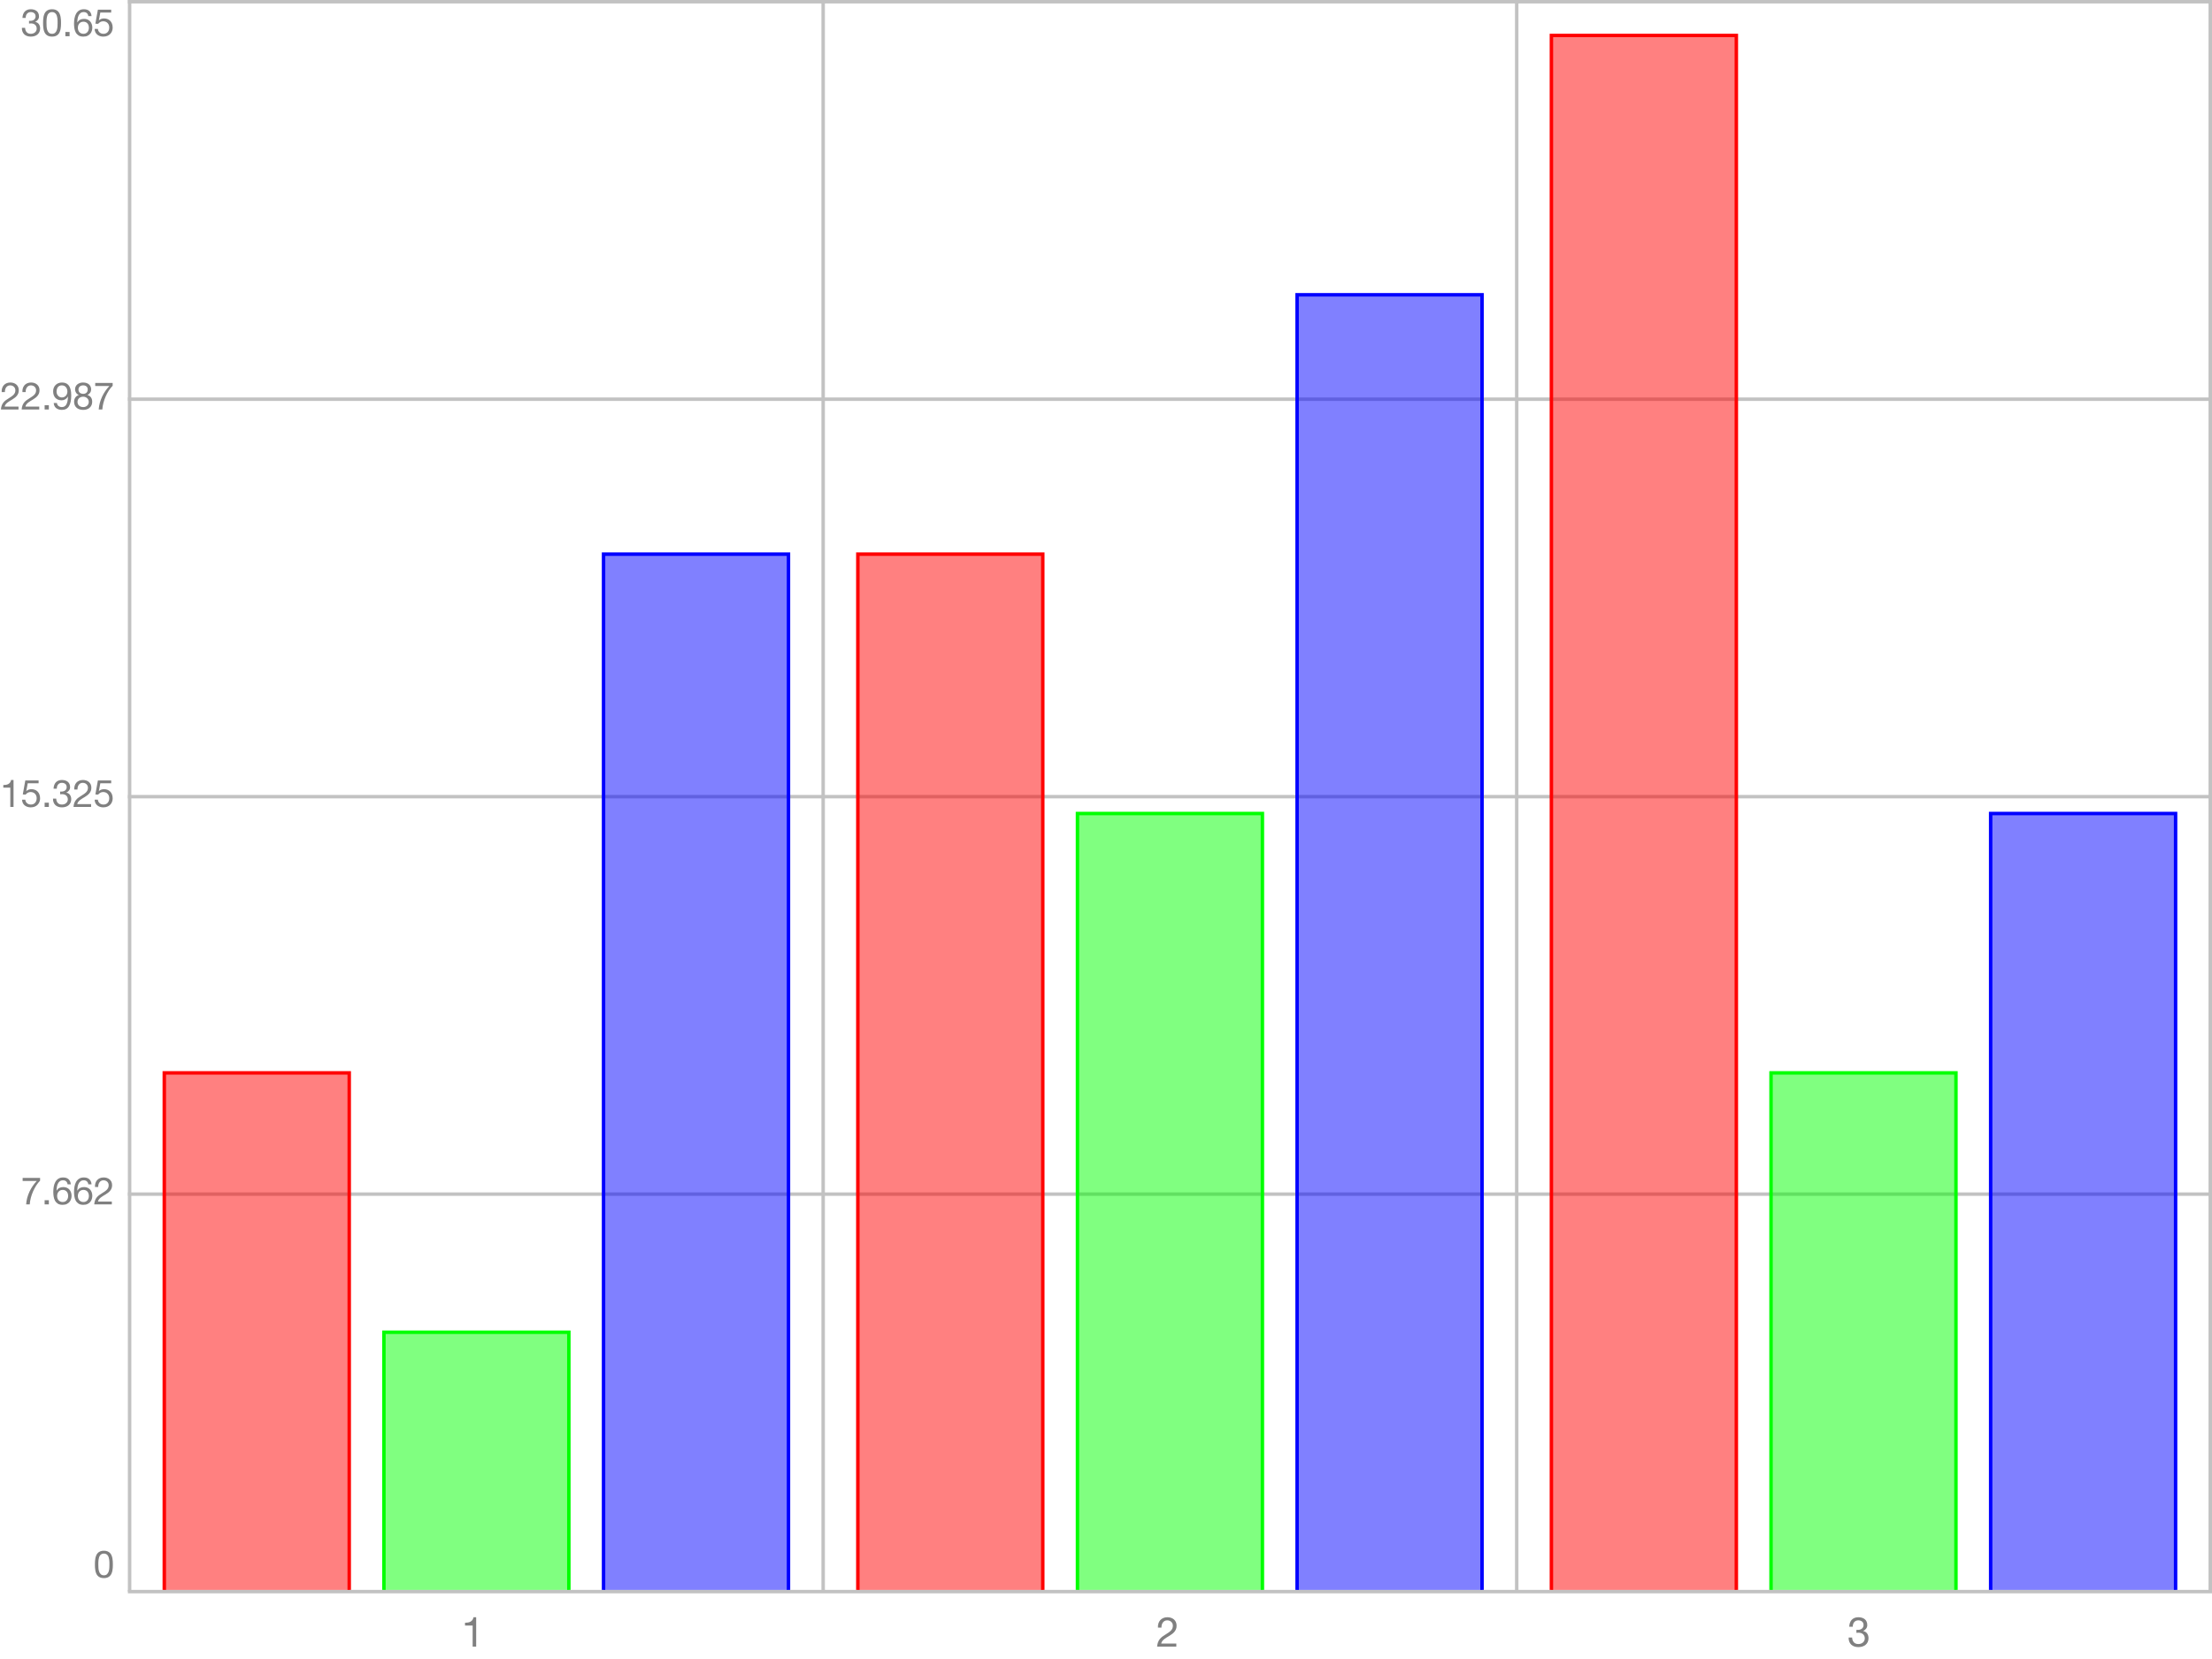
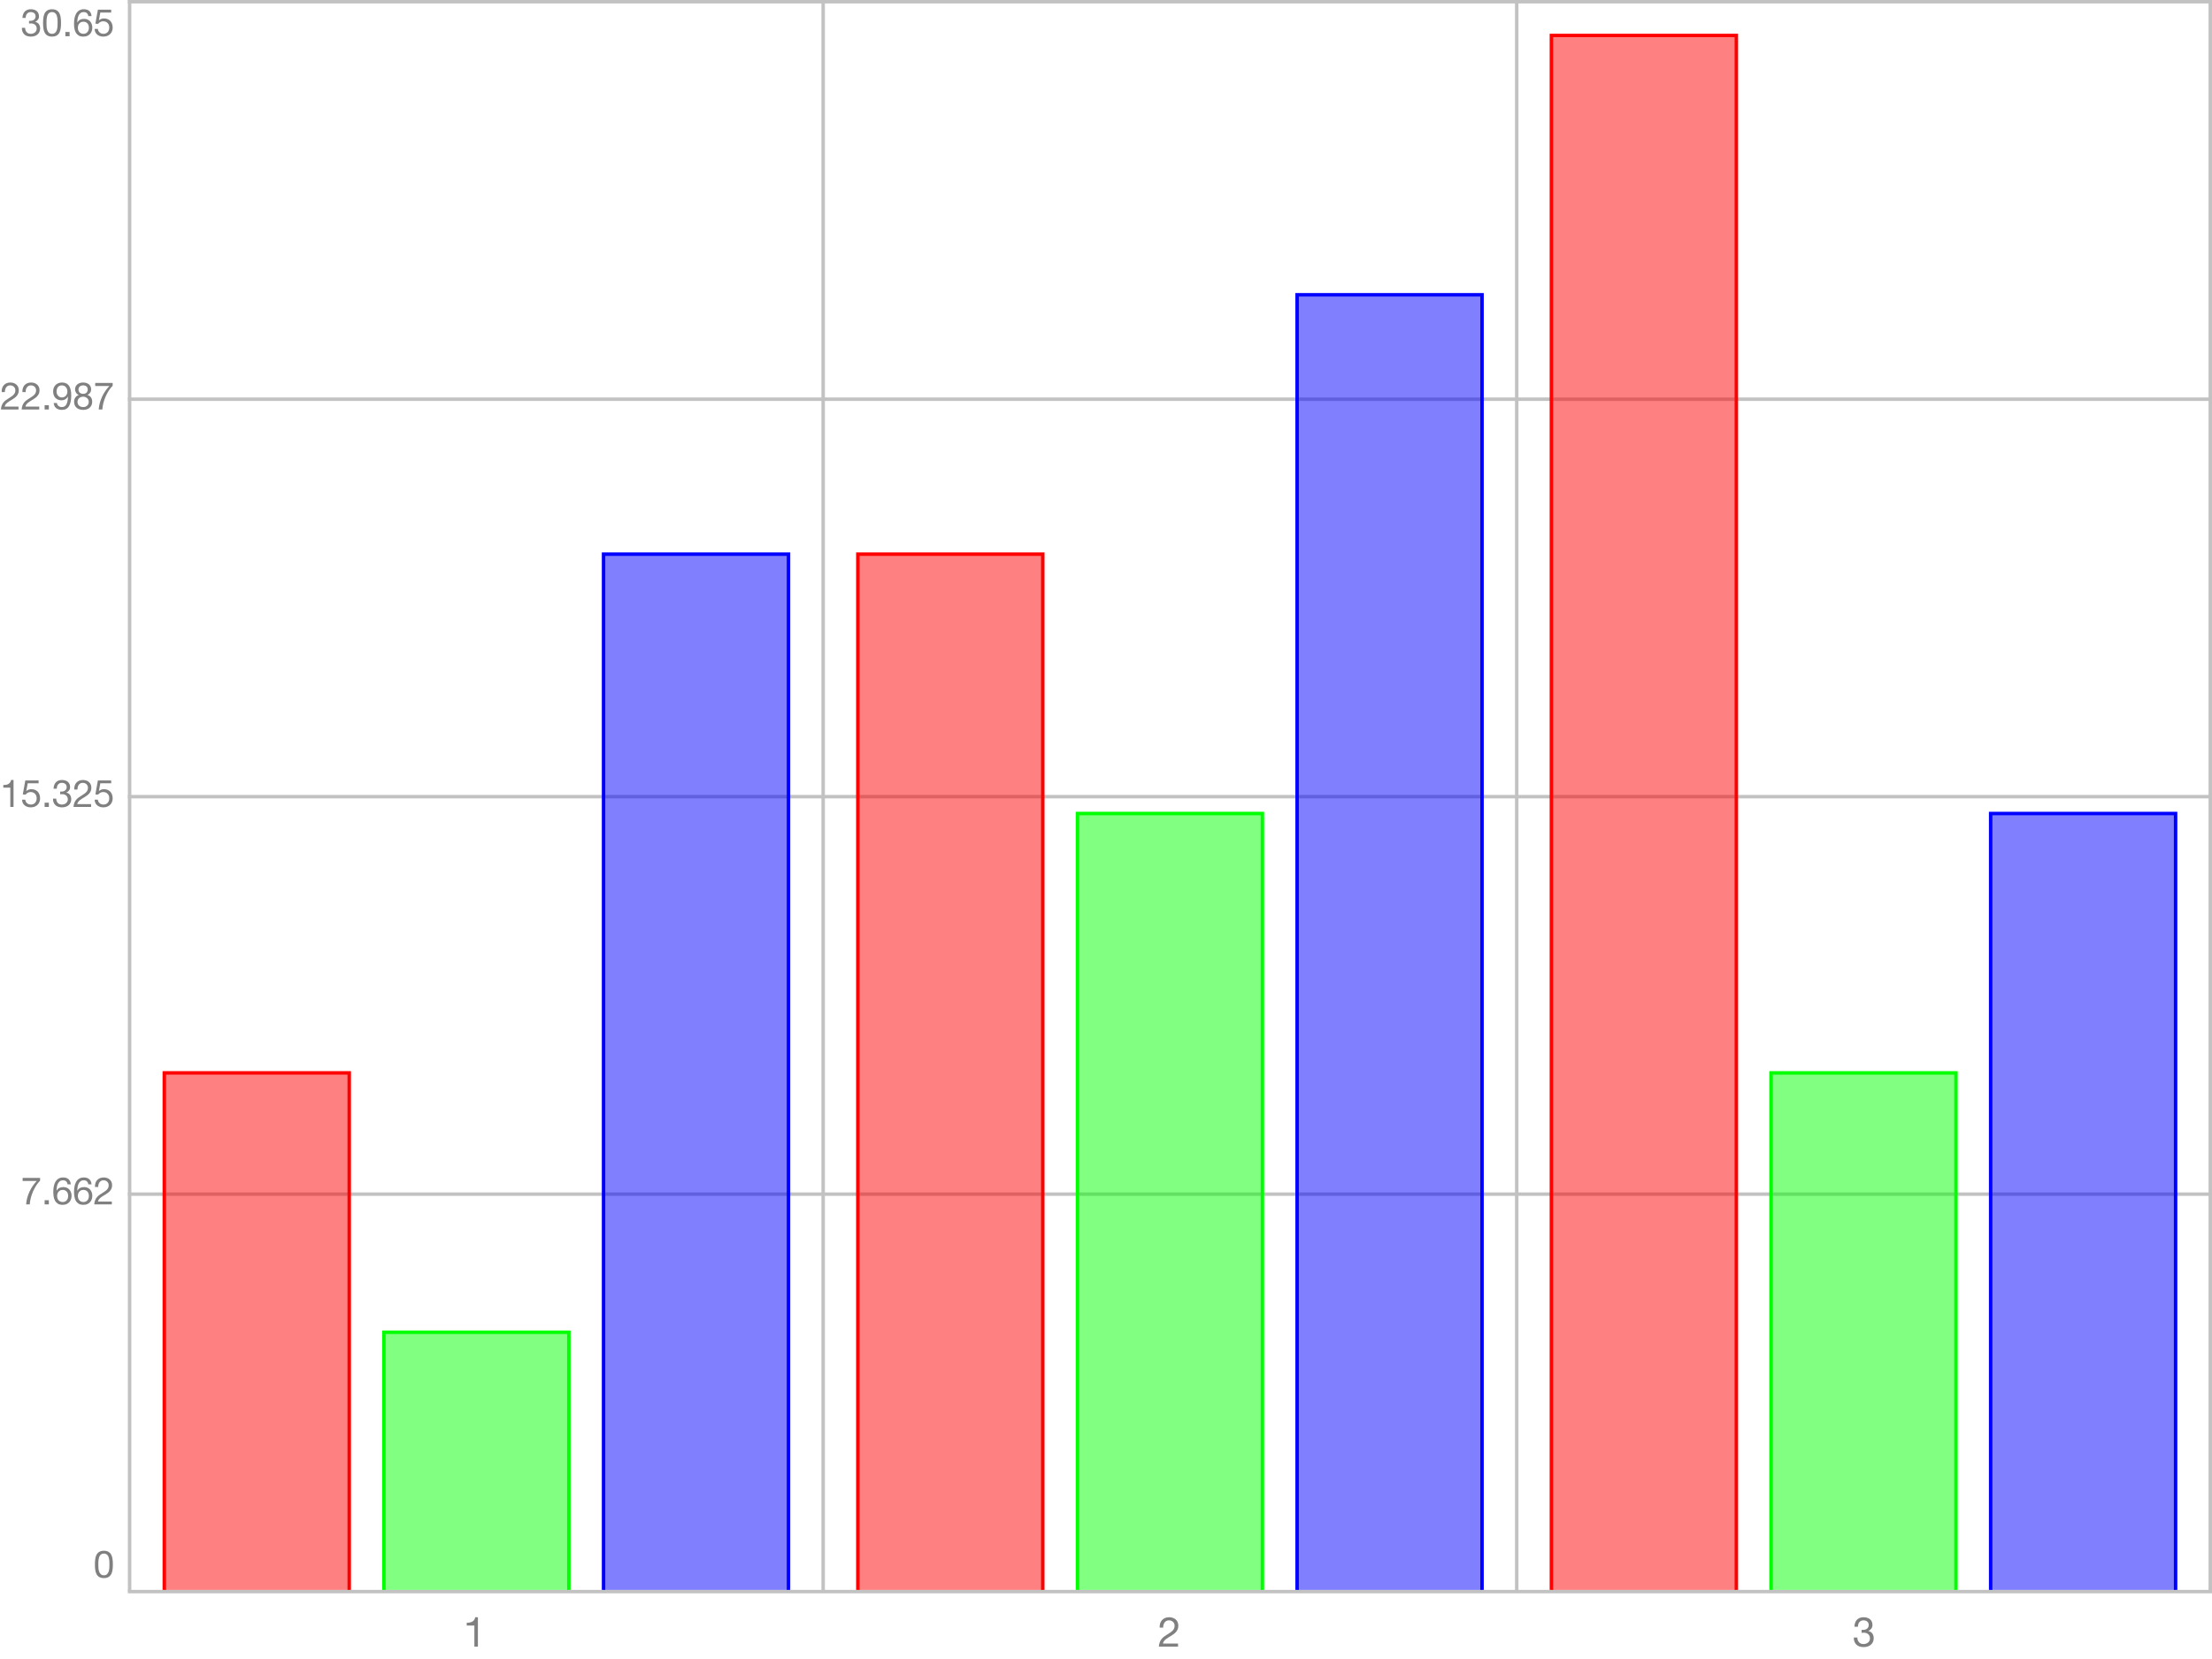
<svg xmlns="http://www.w3.org/2000/svg" color-interpolation="auto" color-rendering="auto" fill="black" fill-opacity="1" font-family="'Dialog'" font-size="12px" font-style="normal" font-weight="normal" height="480" image-rendering="auto" shape-rendering="auto" stroke="black" stroke-dasharray="none" stroke-dashoffset="0" stroke-linecap="square" stroke-linejoin="miter" stroke-miterlimit="10" stroke-opacity="1" stroke-width="1" text-rendering="auto" width="640">
  <defs id="genericDefs" />
  <g>
    <defs id="defs1">
      <clipPath clipPathUnits="userSpaceOnUse" id="clipPath1">
-         <path d="M0 0 L200 0 L200 15 L0 15 L0 0 Z" />
+         <path d="M0 0 L7 0 L7 15 L0 15 L0 0 Z" />
      </clipPath>
      <clipPath clipPathUnits="userSpaceOnUse" id="clipPath2">
        <path d="M0 0 L33 0 L33 14 L0 14 L0 0 Z" />
      </clipPath>
      <clipPath clipPathUnits="userSpaceOnUse" id="clipPath3">
        <path d="M38 1 L639 1 L639 460 L38 460 L38 1 Z" />
      </clipPath>
    </defs>
    <g color-interpolation="linearRGB" color-rendering="optimizeQuality" fill="rgb(194,194,194)" image-rendering="optimizeQuality" stroke="rgb(194,194,194)">
      <line fill="none" x1="37.5" x2="639.5" y1="0.5" y2="0.5" />
      <line fill="none" x1="37.5" x2="639.5" y1="115.5" y2="115.5" />
      <line fill="none" x1="37.5" x2="639.5" y1="230.5" y2="230.5" />
      <line fill="none" x1="37.5" x2="639.5" y1="345.5" y2="345.5" />
      <line fill="none" x1="37.5" x2="639.5" y1="460.5" y2="460.5" />
      <line fill="none" x1="37.5" x2="37.5" y1="0.5" y2="460" />
      <line fill="none" x1="238.167" x2="238.167" y1="0.5" y2="460" />
      <line fill="none" x1="438.833" x2="438.833" y1="0.5" y2="460" />
      <line fill="none" x1="639.5" x2="639.5" y1="0.5" y2="460" />
    </g>
-     <g color-interpolation="linearRGB" color-rendering="optimizeQuality" fill="gray" font-family="'Helvetica Neue'" image-rendering="optimizeQuality" stroke="gray" transform="translate(37,465)">
-       <path clip-path="url(#clipPath1)" d="M100.772 11.424 L100.772 2.916 L99.992 2.916 Q99.908 3.396 99.68 3.708 Q99.452 4.02 99.122 4.2 Q98.792 4.38 98.384 4.446 Q97.976 4.512 97.544 4.512 L97.544 5.328 L99.752 5.328 L99.752 11.424 Z" stroke="none" />
+     <g color-interpolation="linearRGB" color-rendering="optimizeQuality" fill="gray" font-family="'Helvetica Neue'" image-rendering="optimizeQuality" stroke="gray" transform="translate(134,465)">
+       <path clip-path="url(#clipPath1)" d="M4.272 11.424 L4.272 2.916 L3.492 2.916 Q3.408 3.396 3.18 3.708 Q2.952 4.02 2.622 4.2 Q2.292 4.38 1.884 4.446 Q1.476 4.512 1.044 4.512 L1.044 5.328 L3.252 5.328 L3.252 11.424 Z" stroke="none" />
    </g>
-     <g color-interpolation="linearRGB" color-rendering="optimizeQuality" fill="gray" font-family="'Helvetica Neue'" image-rendering="optimizeQuality" stroke="gray" transform="translate(238,465)">
-       <path clip-path="url(#clipPath1)" d="M97.028 5.928 L98.048 5.928 Q98.036 5.544 98.126 5.166 Q98.216 4.788 98.42 4.488 Q98.624 4.188 98.942 4.002 Q99.26 3.816 99.704 3.816 Q100.04 3.816 100.34 3.924 Q100.64 4.032 100.862 4.236 Q101.084 4.44 101.216 4.722 Q101.348 5.004 101.348 5.352 Q101.348 5.796 101.21 6.132 Q101.072 6.468 100.802 6.756 Q100.532 7.044 100.124 7.326 Q99.716 7.608 99.176 7.944 Q98.732 8.208 98.324 8.508 Q97.916 8.808 97.592 9.204 Q97.268 9.6 97.058 10.134 Q96.848 10.668 96.788 11.424 L102.344 11.424 L102.344 10.524 L97.976 10.524 Q98.048 10.128 98.282 9.822 Q98.516 9.516 98.846 9.252 Q99.176 8.988 99.572 8.754 Q99.968 8.52 100.364 8.28 Q100.76 8.028 101.132 7.752 Q101.504 7.476 101.792 7.134 Q102.08 6.792 102.254 6.36 Q102.428 5.928 102.428 5.364 Q102.428 4.764 102.218 4.308 Q102.008 3.852 101.648 3.546 Q101.288 3.24 100.802 3.078 Q100.316 2.916 99.764 2.916 Q99.092 2.916 98.564 3.144 Q98.036 3.372 97.682 3.774 Q97.328 4.176 97.16 4.728 Q96.992 5.28 97.028 5.928 Z" stroke="none" />
+     <g color-interpolation="linearRGB" color-rendering="optimizeQuality" fill="gray" font-family="'Helvetica Neue'" image-rendering="optimizeQuality" stroke="gray" transform="translate(335,465)">
+       <path clip-path="url(#clipPath1)" d="M0.528 5.928 L1.548 5.928 Q1.536 5.544 1.626 5.166 Q1.716 4.788 1.92 4.488 Q2.124 4.188 2.442 4.002 Q2.76 3.816 3.204 3.816 Q3.54 3.816 3.84 3.924 Q4.14 4.032 4.362 4.236 Q4.584 4.44 4.716 4.722 Q4.848 5.004 4.848 5.352 Q4.848 5.796 4.71 6.132 Q4.572 6.468 4.302 6.756 Q4.032 7.044 3.624 7.326 Q3.216 7.608 2.676 7.944 Q2.232 8.208 1.824 8.508 Q1.416 8.808 1.092 9.204 Q0.768 9.6 0.558 10.134 Q0.348 10.668 0.288 11.424 L5.844 11.424 L5.844 10.524 L1.476 10.524 Q1.548 10.128 1.782 9.822 Q2.016 9.516 2.346 9.252 Q2.676 8.988 3.072 8.754 Q3.468 8.52 3.864 8.28 Q4.26 8.028 4.632 7.752 Q5.004 7.476 5.292 7.134 Q5.58 6.792 5.754 6.36 Q5.928 5.928 5.928 5.364 Q5.928 4.764 5.718 4.308 Q5.508 3.852 5.148 3.546 Q4.788 3.24 4.302 3.078 Q3.816 2.916 3.264 2.916 Q2.592 2.916 2.064 3.144 Q1.536 3.372 1.182 3.774 Q0.828 4.176 0.66 4.728 Q0.492 5.28 0.528 5.928 Z" stroke="none" />
    </g>
-     <g color-interpolation="linearRGB" color-rendering="optimizeQuality" fill="gray" font-family="'Helvetica Neue'" image-rendering="optimizeQuality" stroke="gray" transform="translate(438,465)">
-       <path clip-path="url(#clipPath1)" d="M99.116 6.564 L99.116 7.428 Q99.404 7.392 99.728 7.392 Q100.112 7.392 100.442 7.494 Q100.772 7.596 101.012 7.806 Q101.252 8.016 101.396 8.322 Q101.54 8.628 101.54 9.024 Q101.54 9.408 101.39 9.714 Q101.24 10.02 100.988 10.23 Q100.736 10.44 100.4 10.554 Q100.064 10.668 99.692 10.668 Q98.816 10.668 98.36 10.146 Q97.904 9.624 97.88 8.796 L96.86 8.796 Q96.848 9.456 97.046 9.972 Q97.244 10.488 97.616 10.842 Q97.988 11.196 98.516 11.376 Q99.044 11.556 99.692 11.556 Q100.292 11.556 100.826 11.394 Q101.36 11.232 101.756 10.908 Q102.152 10.584 102.386 10.098 Q102.62 9.612 102.62 8.976 Q102.62 8.208 102.242 7.644 Q101.864 7.08 101.084 6.912 L101.084 6.888 Q101.588 6.66 101.924 6.216 Q102.26 5.772 102.26 5.196 Q102.26 4.608 102.062 4.176 Q101.864 3.744 101.516 3.468 Q101.168 3.192 100.694 3.054 Q100.22 2.916 99.668 2.916 Q99.032 2.916 98.546 3.12 Q98.06 3.324 97.736 3.684 Q97.412 4.044 97.238 4.548 Q97.064 5.052 97.04 5.664 L98.06 5.664 Q98.06 5.292 98.156 4.956 Q98.252 4.62 98.45 4.368 Q98.648 4.116 98.954 3.966 Q99.26 3.816 99.668 3.816 Q100.316 3.816 100.748 4.158 Q101.18 4.5 101.18 5.184 Q101.18 5.52 101.048 5.784 Q100.916 6.048 100.694 6.222 Q100.472 6.396 100.178 6.486 Q99.884 6.576 99.56 6.576 L99.344 6.576 Q99.284 6.576 99.224 6.576 Q99.176 6.576 99.116 6.564 Z" stroke="none" />
+     <g color-interpolation="linearRGB" color-rendering="optimizeQuality" fill="gray" font-family="'Helvetica Neue'" image-rendering="optimizeQuality" stroke="gray" transform="translate(536,465)">
+       <path clip-path="url(#clipPath1)" d="M2.616 6.564 L2.616 7.428 Q2.904 7.392 3.228 7.392 Q3.612 7.392 3.942 7.494 Q4.272 7.596 4.512 7.806 Q4.752 8.016 4.896 8.322 Q5.04 8.628 5.04 9.024 Q5.04 9.408 4.89 9.714 Q4.74 10.02 4.488 10.23 Q4.236 10.44 3.9 10.554 Q3.564 10.668 3.192 10.668 Q2.316 10.668 1.86 10.146 Q1.404 9.624 1.38 8.796 L0.36 8.796 Q0.348 9.456 0.546 9.972 Q0.744 10.488 1.116 10.842 Q1.488 11.196 2.016 11.376 Q2.544 11.556 3.192 11.556 Q3.792 11.556 4.326 11.394 Q4.86 11.232 5.256 10.908 Q5.652 10.584 5.886 10.098 Q6.12 9.612 6.12 8.976 Q6.12 8.208 5.742 7.644 Q5.364 7.08 4.584 6.912 L4.584 6.888 Q5.088 6.66 5.424 6.216 Q5.76 5.772 5.76 5.196 Q5.76 4.608 5.562 4.176 Q5.364 3.744 5.016 3.468 Q4.668 3.192 4.194 3.054 Q3.72 2.916 3.168 2.916 Q2.532 2.916 2.046 3.12 Q1.56 3.324 1.236 3.684 Q0.912 4.044 0.738 4.548 Q0.564 5.052 0.54 5.664 L1.56 5.664 Q1.56 5.292 1.656 4.956 Q1.752 4.62 1.95 4.368 Q2.148 4.116 2.454 3.966 Q2.76 3.816 3.168 3.816 Q3.816 3.816 4.248 4.158 Q4.68 4.5 4.68 5.184 Q4.68 5.52 4.548 5.784 Q4.416 6.048 4.194 6.222 Q3.972 6.396 3.678 6.486 Q3.384 6.576 3.06 6.576 L2.844 6.576 Q2.784 6.576 2.724 6.576 Q2.676 6.576 2.616 6.564 Z" stroke="none" />
    </g>
    <g color-interpolation="linearRGB" color-rendering="optimizeQuality" fill="gray" font-family="'Helvetica Neue'" font-size="11px" image-rendering="optimizeQuality" stroke="gray" transform="translate(0,446)">
      <path clip-path="url(#clipPath2)" d="M28.452 6.633 Q28.452 6.347 28.457 6 Q28.463 5.654 28.512 5.308 Q28.562 4.961 28.655 4.631 Q28.749 4.301 28.93 4.053 Q29.112 3.806 29.387 3.652 Q29.662 3.498 30.058 3.498 Q30.454 3.498 30.729 3.652 Q31.004 3.806 31.186 4.053 Q31.367 4.301 31.46 4.631 Q31.554 4.961 31.604 5.308 Q31.653 5.654 31.659 6 Q31.664 6.347 31.664 6.633 Q31.664 7.073 31.637 7.617 Q31.609 8.162 31.46 8.64 Q31.312 9.119 30.982 9.449 Q30.652 9.779 30.058 9.779 Q29.464 9.779 29.134 9.449 Q28.804 9.119 28.655 8.64 Q28.507 8.162 28.48 7.617 Q28.452 7.073 28.452 6.633 ZM27.462 6.644 Q27.462 7.073 27.484 7.535 Q27.506 7.997 27.594 8.437 Q27.682 8.877 27.847 9.268 Q28.012 9.658 28.298 9.955 Q28.584 10.252 29.018 10.422 Q29.453 10.593 30.058 10.593 Q30.674 10.593 31.103 10.422 Q31.532 10.252 31.818 9.955 Q32.104 9.658 32.269 9.268 Q32.434 8.877 32.522 8.437 Q32.61 7.997 32.632 7.535 Q32.654 7.073 32.654 6.644 Q32.654 6.215 32.632 5.753 Q32.61 5.291 32.522 4.851 Q32.434 4.411 32.269 4.015 Q32.104 3.619 31.818 3.322 Q31.532 3.025 31.098 2.849 Q30.663 2.673 30.058 2.673 Q29.453 2.673 29.018 2.849 Q28.584 3.025 28.298 3.322 Q28.012 3.619 27.847 4.015 Q27.682 4.411 27.594 4.851 Q27.506 5.291 27.484 5.753 Q27.462 6.215 27.462 6.644 Z" stroke="none" />
    </g>
    <g color-interpolation="linearRGB" color-rendering="optimizeQuality" fill="gray" font-family="'Helvetica Neue'" font-size="11px" image-rendering="optimizeQuality" stroke="gray" transform="translate(0,338)">
      <path clip-path="url(#clipPath2)" d="M11.599 3.608 L11.599 2.805 L6.55 2.805 L6.55 3.685 L10.642 3.685 Q10.026 4.334 9.492 5.104 Q8.959 5.874 8.552 6.737 Q8.145 7.601 7.886 8.541 Q7.628 9.482 7.562 10.472 L8.607 10.472 Q8.662 9.559 8.915 8.591 Q9.168 7.623 9.569 6.71 Q9.971 5.797 10.488 4.994 Q11.005 4.191 11.599 3.608 ZM12.913 9.251 L12.913 10.472 L14.134 10.472 L14.134 9.251 ZM19.554 4.664 L20.489 4.664 Q20.401 3.696 19.829 3.184 Q19.257 2.673 18.289 2.673 Q17.453 2.673 16.903 3.025 Q16.353 3.377 16.023 3.96 Q15.693 4.543 15.556 5.296 Q15.418 6.05 15.418 6.853 Q15.418 7.469 15.511 8.129 Q15.605 8.789 15.891 9.339 Q16.177 9.889 16.705 10.241 Q17.233 10.593 18.102 10.593 Q18.839 10.593 19.34 10.345 Q19.84 10.098 20.142 9.719 Q20.445 9.339 20.577 8.877 Q20.709 8.415 20.709 7.986 Q20.709 7.447 20.544 6.985 Q20.379 6.523 20.076 6.182 Q19.774 5.841 19.328 5.649 Q18.883 5.456 18.322 5.456 Q17.684 5.456 17.195 5.698 Q16.705 5.94 16.375 6.479 L16.353 6.457 Q16.364 6.006 16.441 5.489 Q16.518 4.972 16.721 4.527 Q16.925 4.081 17.288 3.789 Q17.651 3.498 18.245 3.498 Q18.806 3.498 19.147 3.817 Q19.488 4.136 19.554 4.664 ZM18.146 6.281 Q18.542 6.281 18.839 6.424 Q19.136 6.567 19.334 6.803 Q19.532 7.04 19.625 7.364 Q19.719 7.689 19.719 8.052 Q19.719 8.393 19.614 8.707 Q19.51 9.02 19.312 9.262 Q19.114 9.504 18.823 9.642 Q18.531 9.779 18.146 9.779 Q17.761 9.779 17.459 9.642 Q17.156 9.504 16.953 9.273 Q16.749 9.042 16.639 8.723 Q16.529 8.404 16.529 8.041 Q16.529 7.678 16.634 7.354 Q16.738 7.029 16.947 6.793 Q17.156 6.556 17.453 6.418 Q17.75 6.281 18.146 6.281 ZM25.554 4.664 L26.489 4.664 Q26.401 3.696 25.829 3.184 Q25.257 2.673 24.289 2.673 Q23.453 2.673 22.903 3.025 Q22.353 3.377 22.023 3.96 Q21.693 4.543 21.555 5.296 Q21.418 6.05 21.418 6.853 Q21.418 7.469 21.512 8.129 Q21.605 8.789 21.891 9.339 Q22.177 9.889 22.705 10.241 Q23.233 10.593 24.102 10.593 Q24.839 10.593 25.34 10.345 Q25.84 10.098 26.142 9.719 Q26.445 9.339 26.577 8.877 Q26.709 8.415 26.709 7.986 Q26.709 7.447 26.544 6.985 Q26.379 6.523 26.076 6.182 Q25.774 5.841 25.328 5.649 Q24.883 5.456 24.322 5.456 Q23.684 5.456 23.195 5.698 Q22.705 5.94 22.375 6.479 L22.353 6.457 Q22.364 6.006 22.441 5.489 Q22.518 4.972 22.721 4.527 Q22.925 4.081 23.288 3.789 Q23.651 3.498 24.245 3.498 Q24.806 3.498 25.147 3.817 Q25.488 4.136 25.554 4.664 ZM24.146 6.281 Q24.542 6.281 24.839 6.424 Q25.136 6.567 25.334 6.803 Q25.532 7.04 25.625 7.364 Q25.719 7.689 25.719 8.052 Q25.719 8.393 25.614 8.707 Q25.51 9.02 25.312 9.262 Q25.114 9.504 24.823 9.642 Q24.531 9.779 24.146 9.779 Q23.761 9.779 23.459 9.642 Q23.156 9.504 22.953 9.273 Q22.749 9.042 22.639 8.723 Q22.529 8.404 22.529 8.041 Q22.529 7.678 22.634 7.354 Q22.738 7.029 22.947 6.793 Q23.156 6.556 23.453 6.418 Q23.75 6.281 24.146 6.281 ZM27.484 5.434 L28.419 5.434 Q28.408 5.082 28.491 4.736 Q28.573 4.389 28.76 4.114 Q28.947 3.839 29.238 3.668 Q29.53 3.498 29.937 3.498 Q30.245 3.498 30.52 3.597 Q30.795 3.696 30.998 3.883 Q31.202 4.07 31.323 4.329 Q31.444 4.587 31.444 4.906 Q31.444 5.313 31.317 5.621 Q31.191 5.929 30.944 6.193 Q30.696 6.457 30.322 6.715 Q29.948 6.974 29.453 7.282 Q29.046 7.524 28.672 7.799 Q28.298 8.074 28.001 8.437 Q27.704 8.8 27.512 9.29 Q27.319 9.779 27.264 10.472 L32.357 10.472 L32.357 9.647 L28.353 9.647 Q28.419 9.284 28.634 9.004 Q28.848 8.723 29.151 8.481 Q29.453 8.239 29.816 8.024 Q30.179 7.81 30.542 7.59 Q30.905 7.359 31.246 7.106 Q31.587 6.853 31.851 6.54 Q32.115 6.226 32.275 5.83 Q32.434 5.434 32.434 4.917 Q32.434 4.367 32.242 3.949 Q32.049 3.531 31.719 3.251 Q31.389 2.97 30.944 2.821 Q30.498 2.673 29.992 2.673 Q29.376 2.673 28.892 2.882 Q28.408 3.091 28.084 3.459 Q27.759 3.828 27.605 4.334 Q27.451 4.84 27.484 5.434 Z" stroke="none" />
    </g>
    <g color-interpolation="linearRGB" color-rendering="optimizeQuality" fill="gray" font-family="'Helvetica Neue'" font-size="11px" image-rendering="optimizeQuality" stroke="gray" transform="translate(0,223)">
      <path clip-path="url(#clipPath2)" d="M3.916 10.472 L3.916 2.673 L3.201 2.673 Q3.124 3.113 2.915 3.399 Q2.706 3.685 2.404 3.85 Q2.101 4.015 1.727 4.075 Q1.353 4.136 0.957 4.136 L0.957 4.884 L2.981 4.884 L2.981 10.472 ZM11.17 3.63 L11.17 2.805 L7.32 2.805 L6.594 6.853 L7.397 6.897 Q7.672 6.567 8.03 6.364 Q8.387 6.16 8.849 6.16 Q9.245 6.16 9.569 6.292 Q9.894 6.424 10.125 6.66 Q10.356 6.897 10.482 7.221 Q10.609 7.546 10.609 7.931 Q10.609 8.393 10.477 8.739 Q10.345 9.086 10.12 9.317 Q9.894 9.548 9.591 9.664 Q9.289 9.779 8.959 9.779 Q8.607 9.779 8.316 9.675 Q8.024 9.57 7.809 9.377 Q7.595 9.185 7.468 8.927 Q7.342 8.668 7.32 8.371 L6.385 8.371 Q6.396 8.899 6.594 9.317 Q6.792 9.735 7.133 10.015 Q7.474 10.296 7.92 10.444 Q8.365 10.593 8.871 10.593 Q9.553 10.593 10.065 10.379 Q10.576 10.164 10.917 9.801 Q11.258 9.438 11.428 8.97 Q11.599 8.503 11.599 8.008 Q11.599 7.337 11.401 6.837 Q11.203 6.336 10.862 6 Q10.521 5.665 10.059 5.5 Q9.597 5.335 9.08 5.335 Q8.684 5.335 8.283 5.473 Q7.881 5.61 7.628 5.896 L7.606 5.874 L8.024 3.63 ZM12.913 9.251 L12.913 10.472 L14.134 10.472 L14.134 9.251 ZM17.398 6.017 L17.398 6.809 Q17.662 6.776 17.959 6.776 Q18.311 6.776 18.613 6.87 Q18.916 6.963 19.136 7.155 Q19.356 7.348 19.488 7.628 Q19.62 7.909 19.62 8.272 Q19.62 8.624 19.483 8.905 Q19.345 9.185 19.114 9.377 Q18.883 9.57 18.575 9.675 Q18.267 9.779 17.926 9.779 Q17.123 9.779 16.705 9.3 Q16.287 8.822 16.265 8.063 L15.33 8.063 Q15.319 8.668 15.501 9.141 Q15.682 9.614 16.023 9.938 Q16.364 10.263 16.848 10.428 Q17.332 10.593 17.926 10.593 Q18.476 10.593 18.965 10.444 Q19.455 10.296 19.818 9.999 Q20.181 9.702 20.395 9.257 Q20.61 8.811 20.61 8.228 Q20.61 7.524 20.264 7.007 Q19.917 6.49 19.202 6.336 L19.202 6.314 Q19.664 6.105 19.972 5.698 Q20.28 5.291 20.28 4.763 Q20.28 4.224 20.099 3.828 Q19.917 3.432 19.598 3.179 Q19.279 2.926 18.845 2.8 Q18.41 2.673 17.904 2.673 Q17.321 2.673 16.875 2.86 Q16.43 3.047 16.133 3.377 Q15.836 3.707 15.677 4.169 Q15.517 4.631 15.495 5.192 L16.43 5.192 Q16.43 4.851 16.518 4.543 Q16.606 4.235 16.788 4.004 Q16.969 3.773 17.25 3.635 Q17.53 3.498 17.904 3.498 Q18.498 3.498 18.894 3.812 Q19.29 4.125 19.29 4.752 Q19.29 5.06 19.169 5.302 Q19.048 5.544 18.845 5.704 Q18.641 5.863 18.372 5.946 Q18.102 6.028 17.805 6.028 L17.607 6.028 Q17.552 6.028 17.497 6.028 Q17.453 6.028 17.398 6.017 ZM21.484 5.434 L22.419 5.434 Q22.408 5.082 22.491 4.736 Q22.573 4.389 22.76 4.114 Q22.947 3.839 23.238 3.668 Q23.53 3.498 23.937 3.498 Q24.245 3.498 24.52 3.597 Q24.795 3.696 24.998 3.883 Q25.202 4.07 25.323 4.329 Q25.444 4.587 25.444 4.906 Q25.444 5.313 25.317 5.621 Q25.191 5.929 24.944 6.193 Q24.696 6.457 24.322 6.715 Q23.948 6.974 23.453 7.282 Q23.046 7.524 22.672 7.799 Q22.298 8.074 22.001 8.437 Q21.704 8.8 21.512 9.29 Q21.319 9.779 21.264 10.472 L26.357 10.472 L26.357 9.647 L22.353 9.647 Q22.419 9.284 22.634 9.004 Q22.848 8.723 23.151 8.481 Q23.453 8.239 23.816 8.024 Q24.179 7.81 24.542 7.59 Q24.905 7.359 25.246 7.106 Q25.587 6.853 25.851 6.54 Q26.115 6.226 26.274 5.83 Q26.434 5.434 26.434 4.917 Q26.434 4.367 26.241 3.949 Q26.049 3.531 25.719 3.251 Q25.389 2.97 24.944 2.821 Q24.498 2.673 23.992 2.673 Q23.376 2.673 22.892 2.882 Q22.408 3.091 22.084 3.459 Q21.759 3.828 21.605 4.334 Q21.451 4.84 21.484 5.434 ZM32.17 3.63 L32.17 2.805 L28.32 2.805 L27.594 6.853 L28.397 6.897 Q28.672 6.567 29.029 6.364 Q29.387 6.16 29.849 6.16 Q30.245 6.16 30.57 6.292 Q30.894 6.424 31.125 6.66 Q31.356 6.897 31.483 7.221 Q31.609 7.546 31.609 7.931 Q31.609 8.393 31.477 8.739 Q31.345 9.086 31.119 9.317 Q30.894 9.548 30.591 9.664 Q30.289 9.779 29.959 9.779 Q29.607 9.779 29.316 9.675 Q29.024 9.57 28.809 9.377 Q28.595 9.185 28.468 8.927 Q28.342 8.668 28.32 8.371 L27.385 8.371 Q27.396 8.899 27.594 9.317 Q27.792 9.735 28.133 10.015 Q28.474 10.296 28.919 10.444 Q29.365 10.593 29.871 10.593 Q30.553 10.593 31.064 10.379 Q31.576 10.164 31.917 9.801 Q32.258 9.438 32.428 8.97 Q32.599 8.503 32.599 8.008 Q32.599 7.337 32.401 6.837 Q32.203 6.336 31.862 6 Q31.521 5.665 31.059 5.5 Q30.597 5.335 30.08 5.335 Q29.684 5.335 29.282 5.473 Q28.881 5.61 28.628 5.896 L28.606 5.874 L29.024 3.63 Z" stroke="none" />
    </g>
    <g color-interpolation="linearRGB" color-rendering="optimizeQuality" fill="gray" font-family="'Helvetica Neue'" font-size="11px" image-rendering="optimizeQuality" stroke="gray" transform="translate(0,108)">
      <path clip-path="url(#clipPath2)" d="M0.484 5.434 L1.419 5.434 Q1.408 5.082 1.49 4.736 Q1.573 4.389 1.76 4.114 Q1.947 3.839 2.239 3.668 Q2.53 3.498 2.937 3.498 Q3.245 3.498 3.52 3.597 Q3.795 3.696 3.998 3.883 Q4.202 4.07 4.323 4.329 Q4.444 4.587 4.444 4.906 Q4.444 5.313 4.317 5.621 Q4.191 5.929 3.943 6.193 Q3.696 6.457 3.322 6.715 Q2.948 6.974 2.453 7.282 Q2.046 7.524 1.672 7.799 Q1.298 8.074 1.001 8.437 Q0.704 8.8 0.511 9.29 Q0.319 9.779 0.264 10.472 L5.357 10.472 L5.357 9.647 L1.353 9.647 Q1.419 9.284 1.633 9.004 Q1.848 8.723 2.151 8.481 Q2.453 8.239 2.816 8.024 Q3.179 7.81 3.542 7.59 Q3.905 7.359 4.246 7.106 Q4.587 6.853 4.851 6.54 Q5.115 6.226 5.274 5.83 Q5.434 5.434 5.434 4.917 Q5.434 4.367 5.242 3.949 Q5.049 3.531 4.719 3.251 Q4.389 2.97 3.943 2.821 Q3.498 2.673 2.992 2.673 Q2.376 2.673 1.892 2.882 Q1.408 3.091 1.083 3.459 Q0.759 3.828 0.605 4.334 Q0.451 4.84 0.484 5.434 ZM6.484 5.434 L7.419 5.434 Q7.408 5.082 7.49 4.736 Q7.573 4.389 7.76 4.114 Q7.947 3.839 8.239 3.668 Q8.53 3.498 8.937 3.498 Q9.245 3.498 9.52 3.597 Q9.795 3.696 9.998 3.883 Q10.202 4.07 10.323 4.329 Q10.444 4.587 10.444 4.906 Q10.444 5.313 10.318 5.621 Q10.191 5.929 9.944 6.193 Q9.696 6.457 9.322 6.715 Q8.948 6.974 8.453 7.282 Q8.046 7.524 7.672 7.799 Q7.298 8.074 7.001 8.437 Q6.704 8.8 6.511 9.29 Q6.319 9.779 6.264 10.472 L11.357 10.472 L11.357 9.647 L7.353 9.647 Q7.419 9.284 7.633 9.004 Q7.848 8.723 8.15 8.481 Q8.453 8.239 8.816 8.024 Q9.179 7.81 9.542 7.59 Q9.905 7.359 10.246 7.106 Q10.587 6.853 10.851 6.54 Q11.115 6.226 11.274 5.83 Q11.434 5.434 11.434 4.917 Q11.434 4.367 11.242 3.949 Q11.049 3.531 10.719 3.251 Q10.389 2.97 9.944 2.821 Q9.498 2.673 8.992 2.673 Q8.376 2.673 7.892 2.882 Q7.408 3.091 7.083 3.459 Q6.759 3.828 6.605 4.334 Q6.451 4.84 6.484 5.434 ZM12.913 9.251 L12.913 10.472 L14.134 10.472 L14.134 9.251 ZM16.474 8.591 L15.539 8.591 Q15.627 9.603 16.276 10.098 Q16.925 10.593 17.904 10.593 Q19.323 10.593 19.966 9.509 Q20.61 8.426 20.61 6.402 Q20.61 5.291 20.395 4.571 Q20.181 3.85 19.818 3.432 Q19.455 3.014 18.971 2.844 Q18.487 2.673 17.937 2.673 Q17.376 2.673 16.903 2.86 Q16.43 3.047 16.089 3.382 Q15.748 3.718 15.561 4.186 Q15.374 4.653 15.374 5.214 Q15.374 5.786 15.534 6.27 Q15.693 6.754 16.006 7.095 Q16.32 7.436 16.782 7.628 Q17.244 7.821 17.838 7.821 Q18.41 7.821 18.894 7.529 Q19.378 7.238 19.642 6.743 L19.664 6.765 Q19.62 8.294 19.191 9.037 Q18.762 9.779 17.904 9.779 Q17.343 9.779 16.936 9.471 Q16.529 9.163 16.474 8.591 ZM19.499 5.28 Q19.499 5.621 19.389 5.934 Q19.279 6.248 19.07 6.484 Q18.861 6.721 18.564 6.859 Q18.267 6.996 17.904 6.996 Q17.563 6.996 17.282 6.859 Q17.002 6.721 16.799 6.49 Q16.595 6.259 16.48 5.962 Q16.364 5.665 16.364 5.346 Q16.364 4.983 16.447 4.653 Q16.529 4.323 16.71 4.064 Q16.892 3.806 17.183 3.652 Q17.475 3.498 17.893 3.498 Q18.289 3.498 18.586 3.641 Q18.883 3.784 19.087 4.032 Q19.29 4.279 19.395 4.598 Q19.499 4.917 19.499 5.28 ZM22.705 4.697 Q22.705 4.4 22.815 4.18 Q22.925 3.96 23.107 3.806 Q23.288 3.652 23.541 3.575 Q23.794 3.498 24.069 3.498 Q24.641 3.498 25.009 3.8 Q25.378 4.103 25.378 4.697 Q25.378 5.291 25.015 5.621 Q24.652 5.951 24.091 5.951 Q23.805 5.951 23.552 5.874 Q23.299 5.797 23.112 5.643 Q22.925 5.489 22.815 5.253 Q22.705 5.016 22.705 4.697 ZM21.715 4.664 Q21.715 5.192 22.012 5.638 Q22.309 6.083 22.804 6.281 Q22.144 6.512 21.792 7.024 Q21.44 7.535 21.44 8.228 Q21.44 8.822 21.643 9.268 Q21.847 9.713 22.204 10.01 Q22.562 10.307 23.046 10.45 Q23.53 10.593 24.091 10.593 Q24.63 10.593 25.103 10.439 Q25.576 10.285 25.922 9.982 Q26.269 9.68 26.473 9.24 Q26.676 8.8 26.676 8.228 Q26.676 7.502 26.335 7.002 Q25.994 6.501 25.29 6.281 Q25.785 6.061 26.076 5.627 Q26.368 5.192 26.368 4.664 Q26.368 4.29 26.236 3.933 Q26.104 3.575 25.823 3.295 Q25.543 3.014 25.092 2.844 Q24.641 2.673 24.003 2.673 Q23.552 2.673 23.14 2.805 Q22.727 2.937 22.408 3.19 Q22.089 3.443 21.902 3.812 Q21.715 4.18 21.715 4.664 ZM22.43 8.272 Q22.43 7.931 22.556 7.656 Q22.683 7.381 22.909 7.183 Q23.134 6.985 23.436 6.88 Q23.739 6.776 24.08 6.776 Q24.41 6.776 24.701 6.891 Q24.993 7.007 25.213 7.205 Q25.433 7.403 25.559 7.673 Q25.686 7.942 25.686 8.261 Q25.686 8.591 25.57 8.866 Q25.455 9.141 25.241 9.345 Q25.026 9.548 24.735 9.664 Q24.443 9.779 24.091 9.779 Q23.365 9.779 22.898 9.377 Q22.43 8.976 22.43 8.272 ZM32.599 3.608 L32.599 2.805 L27.55 2.805 L27.55 3.685 L31.642 3.685 Q31.026 4.334 30.492 5.104 Q29.959 5.874 29.552 6.737 Q29.145 7.601 28.887 8.541 Q28.628 9.482 28.562 10.472 L29.607 10.472 Q29.662 9.559 29.915 8.591 Q30.168 7.623 30.57 6.71 Q30.971 5.797 31.488 4.994 Q32.005 4.191 32.599 3.608 Z" stroke="none" />
    </g>
    <g color-interpolation="linearRGB" color-rendering="optimizeQuality" fill="gray" font-family="'Helvetica Neue'" font-size="11px" image-rendering="optimizeQuality" stroke="gray">
      <path clip-path="url(#clipPath2)" d="M8.398 6.017 L8.398 6.809 Q8.662 6.776 8.959 6.776 Q9.311 6.776 9.614 6.87 Q9.916 6.963 10.136 7.155 Q10.356 7.348 10.488 7.628 Q10.62 7.909 10.62 8.272 Q10.62 8.624 10.482 8.905 Q10.345 9.185 10.114 9.377 Q9.883 9.57 9.575 9.675 Q9.267 9.779 8.926 9.779 Q8.123 9.779 7.705 9.3 Q7.287 8.822 7.265 8.063 L6.33 8.063 Q6.319 8.668 6.5 9.141 Q6.682 9.614 7.023 9.938 Q7.364 10.263 7.848 10.428 Q8.332 10.593 8.926 10.593 Q9.476 10.593 9.966 10.444 Q10.455 10.296 10.818 9.999 Q11.181 9.702 11.396 9.257 Q11.61 8.811 11.61 8.228 Q11.61 7.524 11.264 7.007 Q10.917 6.49 10.202 6.336 L10.202 6.314 Q10.664 6.105 10.972 5.698 Q11.28 5.291 11.28 4.763 Q11.28 4.224 11.098 3.828 Q10.917 3.432 10.598 3.179 Q10.279 2.926 9.845 2.8 Q9.41 2.673 8.904 2.673 Q8.321 2.673 7.875 2.86 Q7.43 3.047 7.133 3.377 Q6.836 3.707 6.676 4.169 Q6.517 4.631 6.495 5.192 L7.43 5.192 Q7.43 4.851 7.518 4.543 Q7.606 4.235 7.787 4.004 Q7.969 3.773 8.249 3.635 Q8.53 3.498 8.904 3.498 Q9.498 3.498 9.894 3.812 Q10.29 4.125 10.29 4.752 Q10.29 5.06 10.169 5.302 Q10.048 5.544 9.845 5.704 Q9.641 5.863 9.371 5.946 Q9.102 6.028 8.805 6.028 L8.607 6.028 Q8.552 6.028 8.497 6.028 Q8.453 6.028 8.398 6.017 ZM13.452 6.633 Q13.452 6.347 13.457 6 Q13.463 5.654 13.512 5.308 Q13.562 4.961 13.655 4.631 Q13.749 4.301 13.931 4.053 Q14.112 3.806 14.387 3.652 Q14.662 3.498 15.058 3.498 Q15.454 3.498 15.729 3.652 Q16.004 3.806 16.186 4.053 Q16.367 4.301 16.46 4.631 Q16.554 4.961 16.604 5.308 Q16.653 5.654 16.659 6 Q16.664 6.347 16.664 6.633 Q16.664 7.073 16.637 7.617 Q16.609 8.162 16.46 8.64 Q16.312 9.119 15.982 9.449 Q15.652 9.779 15.058 9.779 Q14.464 9.779 14.134 9.449 Q13.804 9.119 13.655 8.64 Q13.507 8.162 13.479 7.617 Q13.452 7.073 13.452 6.633 ZM12.462 6.644 Q12.462 7.073 12.484 7.535 Q12.506 7.997 12.594 8.437 Q12.682 8.877 12.847 9.268 Q13.012 9.658 13.298 9.955 Q13.584 10.252 14.018 10.422 Q14.453 10.593 15.058 10.593 Q15.674 10.593 16.103 10.422 Q16.532 10.252 16.818 9.955 Q17.104 9.658 17.269 9.268 Q17.434 8.877 17.522 8.437 Q17.61 7.997 17.632 7.535 Q17.654 7.073 17.654 6.644 Q17.654 6.215 17.632 5.753 Q17.61 5.291 17.522 4.851 Q17.434 4.411 17.269 4.015 Q17.104 3.619 16.818 3.322 Q16.532 3.025 16.098 2.849 Q15.663 2.673 15.058 2.673 Q14.453 2.673 14.018 2.849 Q13.584 3.025 13.298 3.322 Q13.012 3.619 12.847 4.015 Q12.682 4.411 12.594 4.851 Q12.506 5.291 12.484 5.753 Q12.462 6.215 12.462 6.644 ZM18.913 9.251 L18.913 10.472 L20.134 10.472 L20.134 9.251 ZM25.554 4.664 L26.489 4.664 Q26.401 3.696 25.829 3.184 Q25.257 2.673 24.289 2.673 Q23.453 2.673 22.903 3.025 Q22.353 3.377 22.023 3.96 Q21.693 4.543 21.555 5.296 Q21.418 6.05 21.418 6.853 Q21.418 7.469 21.512 8.129 Q21.605 8.789 21.891 9.339 Q22.177 9.889 22.705 10.241 Q23.233 10.593 24.102 10.593 Q24.839 10.593 25.34 10.345 Q25.84 10.098 26.142 9.719 Q26.445 9.339 26.577 8.877 Q26.709 8.415 26.709 7.986 Q26.709 7.447 26.544 6.985 Q26.379 6.523 26.076 6.182 Q25.774 5.841 25.328 5.649 Q24.883 5.456 24.322 5.456 Q23.684 5.456 23.195 5.698 Q22.705 5.94 22.375 6.479 L22.353 6.457 Q22.364 6.006 22.441 5.489 Q22.518 4.972 22.721 4.527 Q22.925 4.081 23.288 3.789 Q23.651 3.498 24.245 3.498 Q24.806 3.498 25.147 3.817 Q25.488 4.136 25.554 4.664 ZM24.146 6.281 Q24.542 6.281 24.839 6.424 Q25.136 6.567 25.334 6.803 Q25.532 7.04 25.625 7.364 Q25.719 7.689 25.719 8.052 Q25.719 8.393 25.614 8.707 Q25.51 9.02 25.312 9.262 Q25.114 9.504 24.823 9.642 Q24.531 9.779 24.146 9.779 Q23.761 9.779 23.459 9.642 Q23.156 9.504 22.953 9.273 Q22.749 9.042 22.639 8.723 Q22.529 8.404 22.529 8.041 Q22.529 7.678 22.634 7.354 Q22.738 7.029 22.947 6.793 Q23.156 6.556 23.453 6.418 Q23.75 6.281 24.146 6.281 ZM32.17 3.63 L32.17 2.805 L28.32 2.805 L27.594 6.853 L28.397 6.897 Q28.672 6.567 29.029 6.364 Q29.387 6.16 29.849 6.16 Q30.245 6.16 30.57 6.292 Q30.894 6.424 31.125 6.66 Q31.356 6.897 31.483 7.221 Q31.609 7.546 31.609 7.931 Q31.609 8.393 31.477 8.739 Q31.345 9.086 31.119 9.317 Q30.894 9.548 30.591 9.664 Q30.289 9.779 29.959 9.779 Q29.607 9.779 29.316 9.675 Q29.024 9.57 28.809 9.377 Q28.595 9.185 28.468 8.927 Q28.342 8.668 28.32 8.371 L27.385 8.371 Q27.396 8.899 27.594 9.317 Q27.792 9.735 28.133 10.015 Q28.474 10.296 28.919 10.444 Q29.365 10.593 29.871 10.593 Q30.553 10.593 31.064 10.379 Q31.576 10.164 31.917 9.801 Q32.258 9.438 32.428 8.97 Q32.599 8.503 32.599 8.008 Q32.599 7.337 32.401 6.837 Q32.203 6.336 31.862 6 Q31.521 5.665 31.059 5.5 Q30.597 5.335 30.08 5.335 Q29.684 5.335 29.282 5.473 Q28.881 5.61 28.628 5.896 L28.606 5.874 L29.024 3.63 Z" stroke="none" />
    </g>
    <g color-interpolation="linearRGB" color-rendering="optimizeQuality" fill="rgb(255,0,0)" fill-opacity="0.498" image-rendering="optimizeQuality" stroke="rgb(255,0,0)" stroke-opacity="0.498">
      <rect clip-path="url(#clipPath3)" height="150.082" stroke="none" width="53.511" x="47.533" y="310.418" />
    </g>
    <g color-interpolation="linearRGB" color-rendering="optimizeQuality" fill="red" image-rendering="optimizeQuality" stroke="red">
      <rect clip-path="url(#clipPath3)" fill="none" height="150.082" width="53.511" x="47.533" y="310.418" />
    </g>
    <g color-interpolation="linearRGB" color-rendering="optimizeQuality" fill="rgb(0,255,0)" fill-opacity="0.498" image-rendering="optimizeQuality" stroke="rgb(0,255,0)" stroke-opacity="0.498">
      <rect clip-path="url(#clipPath3)" height="75.041" stroke="none" width="53.511" x="111.078" y="385.459" />
    </g>
    <g color-interpolation="linearRGB" color-rendering="optimizeQuality" fill="lime" image-rendering="optimizeQuality" stroke="lime">
      <rect clip-path="url(#clipPath3)" fill="none" height="75.041" width="53.511" x="111.078" y="385.459" />
    </g>
    <g color-interpolation="linearRGB" color-rendering="optimizeQuality" fill="rgb(0,0,255)" fill-opacity="0.498" image-rendering="optimizeQuality" stroke="rgb(0,0,255)" stroke-opacity="0.498">
      <rect clip-path="url(#clipPath3)" height="300.164" stroke="none" width="53.511" x="174.622" y="160.336" />
    </g>
    <g color-interpolation="linearRGB" color-rendering="optimizeQuality" fill="blue" image-rendering="optimizeQuality" stroke="blue">
      <rect clip-path="url(#clipPath3)" fill="none" height="300.164" width="53.511" x="174.622" y="160.336" />
    </g>
    <g color-interpolation="linearRGB" color-rendering="optimizeQuality" fill="rgb(255,0,0)" fill-opacity="0.498" image-rendering="optimizeQuality" stroke="rgb(255,0,0)" stroke-opacity="0.498">
      <rect clip-path="url(#clipPath3)" height="300.164" stroke="none" width="53.511" x="248.2" y="160.336" />
    </g>
    <g color-interpolation="linearRGB" color-rendering="optimizeQuality" fill="red" image-rendering="optimizeQuality" stroke="red">
      <rect clip-path="url(#clipPath3)" fill="none" height="300.164" width="53.511" x="248.2" y="160.336" />
    </g>
    <g color-interpolation="linearRGB" color-rendering="optimizeQuality" fill="rgb(0,255,0)" fill-opacity="0.498" image-rendering="optimizeQuality" stroke="rgb(0,255,0)" stroke-opacity="0.498">
      <rect clip-path="url(#clipPath3)" height="225.123" stroke="none" width="53.511" x="311.744" y="235.377" />
    </g>
    <g color-interpolation="linearRGB" color-rendering="optimizeQuality" fill="lime" image-rendering="optimizeQuality" stroke="lime">
      <rect clip-path="url(#clipPath3)" fill="none" height="225.123" width="53.511" x="311.744" y="235.377" />
    </g>
    <g color-interpolation="linearRGB" color-rendering="optimizeQuality" fill="rgb(0,0,255)" fill-opacity="0.498" image-rendering="optimizeQuality" stroke="rgb(0,0,255)" stroke-opacity="0.498">
      <rect clip-path="url(#clipPath3)" height="375.205" stroke="none" width="53.511" x="375.289" y="85.295" />
    </g>
    <g color-interpolation="linearRGB" color-rendering="optimizeQuality" fill="blue" image-rendering="optimizeQuality" stroke="blue">
      <rect clip-path="url(#clipPath3)" fill="none" height="375.205" width="53.511" x="375.289" y="85.295" />
    </g>
    <g color-interpolation="linearRGB" color-rendering="optimizeQuality" fill="rgb(255,0,0)" fill-opacity="0.498" image-rendering="optimizeQuality" stroke="rgb(255,0,0)" stroke-opacity="0.498">
      <rect clip-path="url(#clipPath3)" height="450.246" stroke="none" width="53.511" x="448.867" y="10.254" />
    </g>
    <g color-interpolation="linearRGB" color-rendering="optimizeQuality" fill="red" image-rendering="optimizeQuality" stroke="red">
      <rect clip-path="url(#clipPath3)" fill="none" height="450.246" width="53.511" x="448.867" y="10.254" />
    </g>
    <g color-interpolation="linearRGB" color-rendering="optimizeQuality" fill="rgb(0,255,0)" fill-opacity="0.498" image-rendering="optimizeQuality" stroke="rgb(0,255,0)" stroke-opacity="0.498">
      <rect clip-path="url(#clipPath3)" height="150.082" stroke="none" width="53.511" x="512.411" y="310.418" />
    </g>
    <g color-interpolation="linearRGB" color-rendering="optimizeQuality" fill="lime" image-rendering="optimizeQuality" stroke="lime">
      <rect clip-path="url(#clipPath3)" fill="none" height="150.082" width="53.511" x="512.411" y="310.418" />
    </g>
    <g color-interpolation="linearRGB" color-rendering="optimizeQuality" fill="rgb(0,0,255)" fill-opacity="0.498" image-rendering="optimizeQuality" stroke="rgb(0,0,255)" stroke-opacity="0.498">
      <rect clip-path="url(#clipPath3)" height="225.123" stroke="none" width="53.511" x="575.956" y="235.377" />
    </g>
    <g color-interpolation="linearRGB" color-rendering="optimizeQuality" fill="blue" image-rendering="optimizeQuality" stroke="blue">
      <rect clip-path="url(#clipPath3)" fill="none" height="225.123" width="53.511" x="575.956" y="235.377" />
    </g>
  </g>
</svg>
